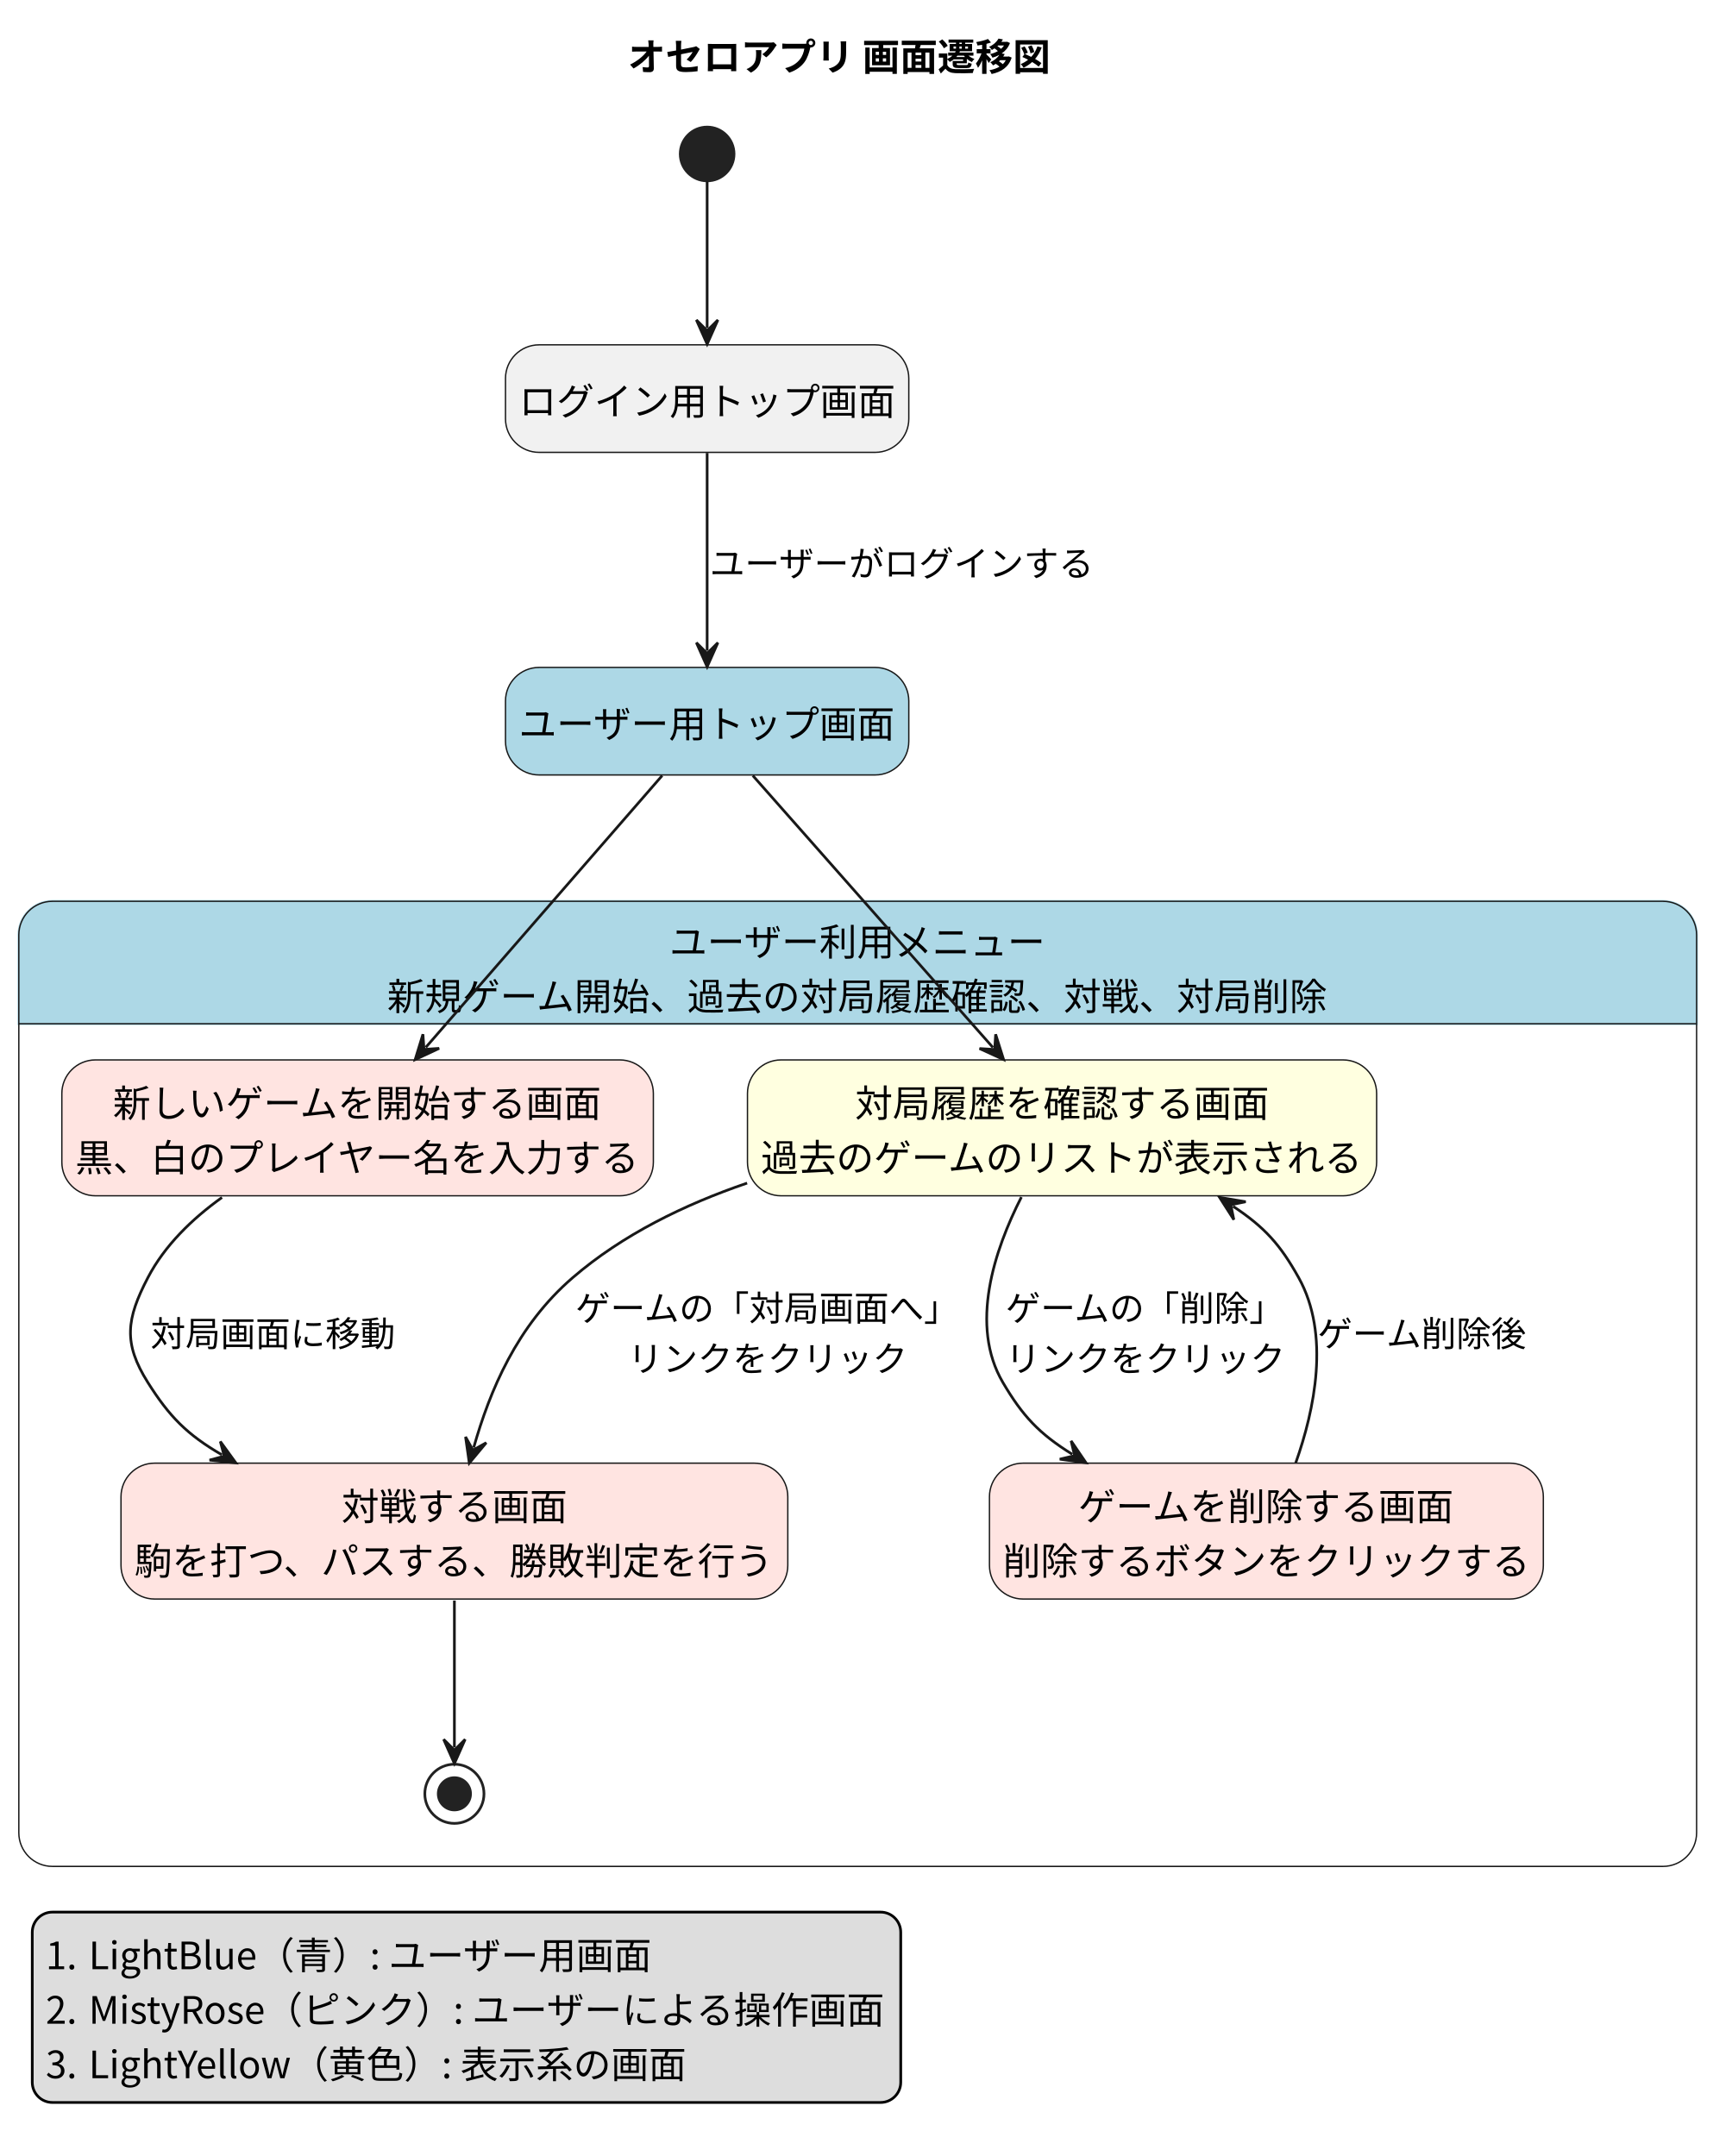
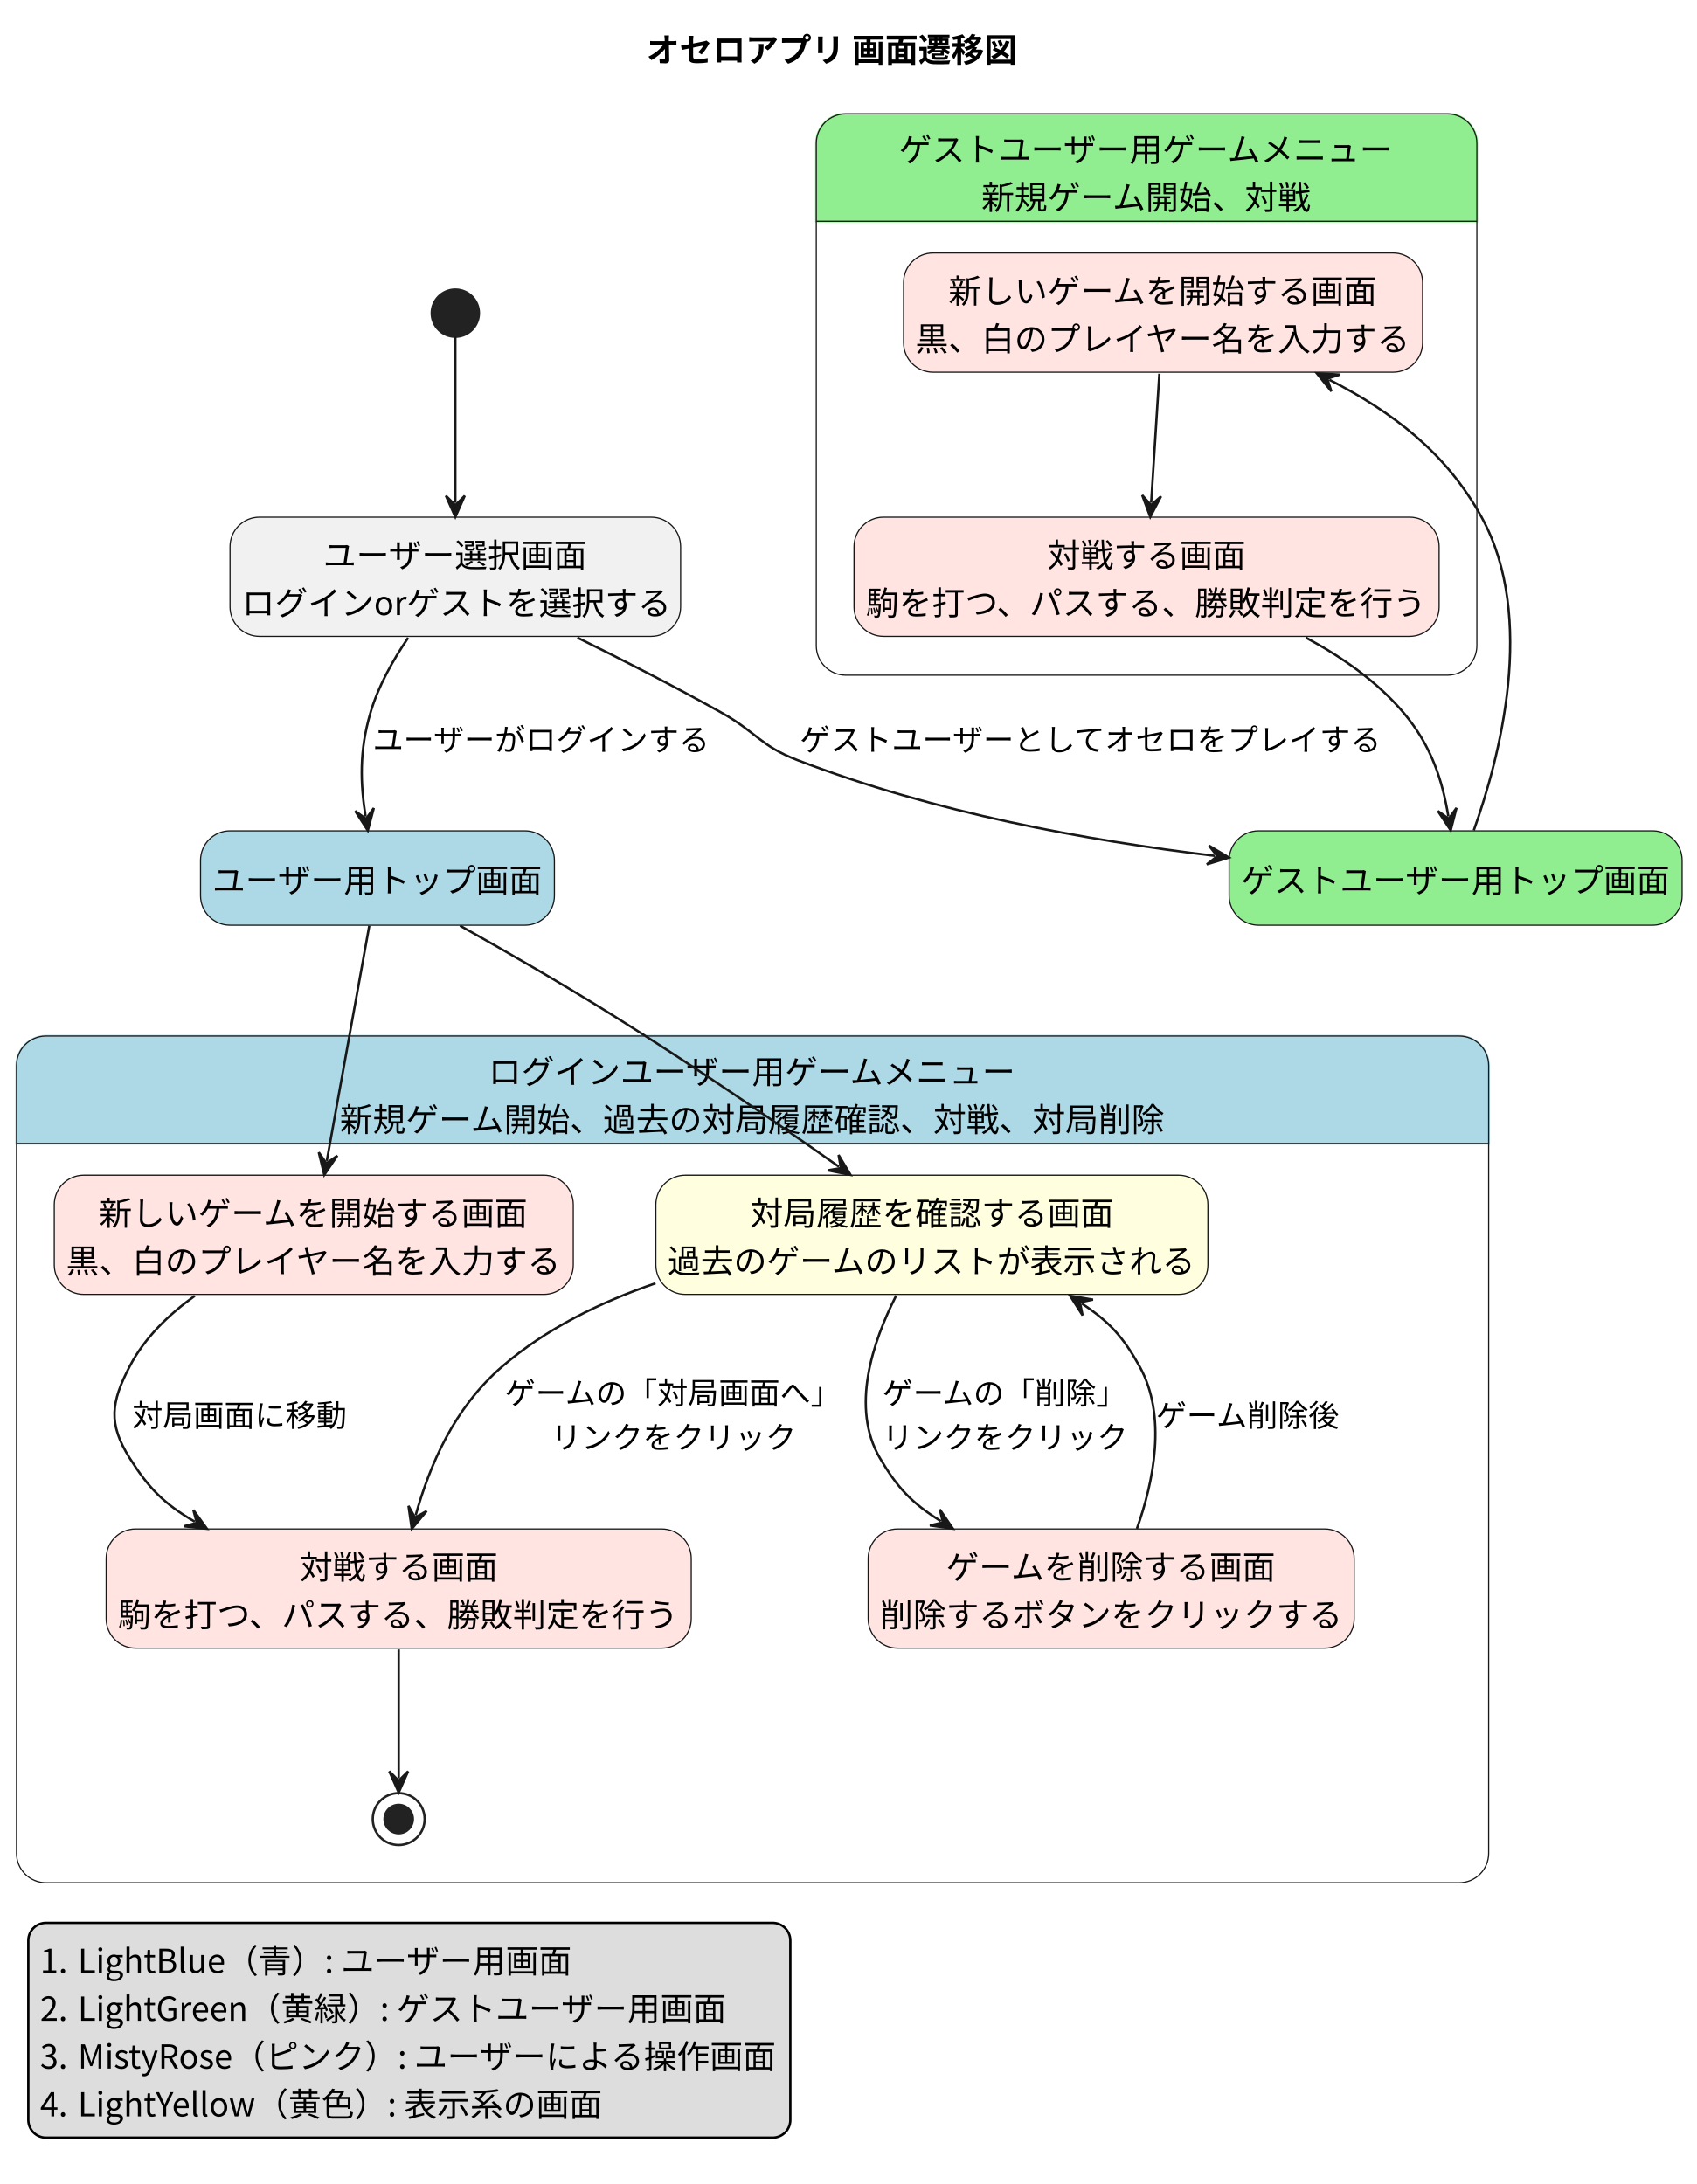
- <svg xmlns="http://www.w3.org/2000/svg" contentStyleType="text/css" height="802px" preserveAspectRatio="none" style="width:644px;height:802px;background:#FFFFFF;" version="1.1" viewBox="0 0 644 802" width="644px" zoomAndPan="magnify">
+ <svg xmlns="http://www.w3.org/2000/svg" contentStyleType="text/css" height="926px" preserveAspectRatio="none" style="width:719px;height:926px;background:#FFFFFF;" version="1.1" viewBox="0 0 719 926" width="719px" zoomAndPan="magnify">
  <defs />
  <g>
-     <text fill="#000000" font-family="Noto Sans CJK JP" font-size="14" font-weight="bold" lengthAdjust="spacing" textLength="157" x="233.5" y="26.24">オセロアプリ 画面遷移図</text>
-     <g id="cluster_GameUse">
-       <path d="M19.5,335.272 L618.5,335.272 A12.5,12.5 0 0 1 631,347.772 L631,380.816 L7,380.816 L7,347.772 A12.5,12.5 0 0 1 19.5,335.272 " fill="#ADD8E6" style="stroke:#ADD8E6;stroke-width:1.0;" />
-       <rect fill="none" height="359" rx="12.5" ry="12.5" style="stroke:#181818;stroke-width:0.5;" width="624" x="7" y="335.272" />
-       <line style="stroke:#181818;stroke-width:0.5;" x1="7" x2="631" y1="380.816" y2="380.816" />
-       <text fill="#000000" font-family="Noto Sans CJK JP" font-size="14" lengthAdjust="spacing" textLength="140" x="249" y="355.512">ユーザー利用メニュー</text>
-       <text fill="#000000" font-family="Noto Sans CJK JP" font-size="14" lengthAdjust="spacing" textLength="350" x="144" y="375.784">新規ゲーム開始、過去の対局履歴確認、対戦、対局削除</text>
+     <text fill="#000000" font-family="Noto Sans CJK JP" font-size="14" font-weight="bold" lengthAdjust="spacing" textLength="157" x="274" y="26.24">オセロアプリ 画面遷移図</text>
+     <g id="cluster_loginGameMenu">
+       <path d="M19.5,439.272 L618.5,439.272 A12.5,12.5 0 0 1 631,451.772 L631,484.816 L7,484.816 L7,451.772 A12.5,12.5 0 0 1 19.5,439.272 " fill="#ADD8E6" style="stroke:#ADD8E6;stroke-width:1.0;" />
+       <rect fill="none" height="359" rx="12.5" ry="12.5" style="stroke:#181818;stroke-width:0.5;" width="624" x="7" y="439.272" />
+       <line style="stroke:#181818;stroke-width:0.5;" x1="7" x2="631" y1="484.816" y2="484.816" />
+       <text fill="#000000" font-family="Noto Sans CJK JP" font-size="14" lengthAdjust="spacing" textLength="224" x="207" y="459.512">ログインユーザー用ゲームメニュー</text>
+       <text fill="#000000" font-family="Noto Sans CJK JP" font-size="14" lengthAdjust="spacing" textLength="350" x="144" y="479.784">新規ゲーム開始、過去の対局履歴確認、対戦、対局削除</text>
    </g>
-     <rect fill="#FFE4E1" height="50.544" rx="12.5" ry="12.5" style="stroke:#181818;stroke-width:0.5;" width="220" x="23" y="394.272" />
-     <text fill="#000000" font-family="Noto Sans CJK JP" font-size="14" lengthAdjust="spacing" textLength="182" x="42" y="415.512">新しいゲームを開始する画面</text>
-     <text fill="#000000" font-family="Noto Sans CJK JP" font-size="14" lengthAdjust="spacing" textLength="210" x="28" y="435.784">黒、白のプレイヤー名を入力する</text>
-     <rect fill="#FFE4E1" height="50.544" rx="12.5" ry="12.5" style="stroke:#181818;stroke-width:0.5;" width="248" x="45" y="544.272" />
-     <text fill="#000000" font-family="Noto Sans CJK JP" font-size="14" lengthAdjust="spacing" textLength="84" x="127" y="565.512">対戦する画面</text>
-     <text fill="#000000" font-family="Noto Sans CJK JP" font-size="14" lengthAdjust="spacing" textLength="238" x="50" y="585.784">駒を打つ、パスする、勝敗判定を行う</text>
-     <rect fill="#FFFFE0" height="50.544" rx="12.5" ry="12.5" style="stroke:#181818;stroke-width:0.5;" width="234" x="278" y="394.272" />
-     <text fill="#000000" font-family="Noto Sans CJK JP" font-size="14" lengthAdjust="spacing" textLength="154" x="318" y="415.512">対局履歴を確認する画面</text>
-     <text fill="#000000" font-family="Noto Sans CJK JP" font-size="14" lengthAdjust="spacing" textLength="224" x="283" y="435.784">過去のゲームのリストが表示される</text>
-     <rect fill="#FFE4E1" height="50.544" rx="12.5" ry="12.5" style="stroke:#181818;stroke-width:0.5;" width="206" x="368" y="544.272" />
-     <text fill="#000000" font-family="Noto Sans CJK JP" font-size="14" lengthAdjust="spacing" textLength="140" x="401" y="565.512">ゲームを削除する画面</text>
-     <text fill="#000000" font-family="Noto Sans CJK JP" font-size="14" lengthAdjust="spacing" textLength="196" x="373" y="585.784">削除するボタンをクリックする</text>
-     <ellipse cx="169" cy="667.272" fill="none" rx="11" ry="11" style="stroke:#222222;stroke-width:1.0;" />
-     <ellipse cx="169" cy="667.272" fill="#222222" rx="6" ry="6" style="stroke:#222222;stroke-width:1.0;" />
-     <ellipse cx="263" cy="57.272" fill="#222222" rx="10" ry="10" style="stroke:#222222;stroke-width:1.0;" />
-     <rect fill="#F1F1F1" height="40" rx="12.5" ry="12.5" style="stroke:#181818;stroke-width:0.5;" width="150" x="188" y="128.272" />
-     <text fill="#000000" font-family="Noto Sans CJK JP" font-size="14" lengthAdjust="spacing" textLength="140" x="193" y="154.376">ログイン用トップ画面</text>
-     <rect fill="#ADD8E6" height="40" rx="12.5" ry="12.5" style="stroke:#181818;stroke-width:0.5;" width="150" x="188" y="248.272" />
-     <text fill="#000000" font-family="Noto Sans CJK JP" font-size="14" lengthAdjust="spacing" textLength="140" x="193" y="274.376">ユーザー用トップ画面</text>
+     <g id="cluster_guestGameMenu">
+       <path d="M358.5,48.272 L613.5,48.272 A12.5,12.5 0 0 1 626,60.772 L626,93.816 L346,93.816 L346,60.772 A12.5,12.5 0 0 1 358.5,48.272 " fill="#90EE90" style="stroke:#90EE90;stroke-width:1.0;" />
+       <rect fill="none" height="238" rx="12.5" ry="12.5" style="stroke:#181818;stroke-width:0.5;" width="280" x="346" y="48.272" />
+       <line style="stroke:#181818;stroke-width:0.5;" x1="346" x2="626" y1="93.816" y2="93.816" />
+       <text fill="#000000" font-family="Noto Sans CJK JP" font-size="14" lengthAdjust="spacing" textLength="210" x="381" y="68.512">ゲストユーザー用ゲームメニュー</text>
+       <text fill="#000000" font-family="Noto Sans CJK JP" font-size="14" lengthAdjust="spacing" textLength="140" x="416" y="88.784">新規ゲーム開始、対戦</text>
+     </g>
+     <rect fill="#FFE4E1" height="50.544" rx="12.5" ry="12.5" style="stroke:#181818;stroke-width:0.5;" width="220" x="23" y="498.272" />
+     <text fill="#000000" font-family="Noto Sans CJK JP" font-size="14" lengthAdjust="spacing" textLength="182" x="42" y="519.512">新しいゲームを開始する画面</text>
+     <text fill="#000000" font-family="Noto Sans CJK JP" font-size="14" lengthAdjust="spacing" textLength="210" x="28" y="539.784">黒、白のプレイヤー名を入力する</text>
+     <rect fill="#FFE4E1" height="50.544" rx="12.5" ry="12.5" style="stroke:#181818;stroke-width:0.5;" width="248" x="45" y="648.272" />
+     <text fill="#000000" font-family="Noto Sans CJK JP" font-size="14" lengthAdjust="spacing" textLength="84" x="127" y="669.512">対戦する画面</text>
+     <text fill="#000000" font-family="Noto Sans CJK JP" font-size="14" lengthAdjust="spacing" textLength="238" x="50" y="689.784">駒を打つ、パスする、勝敗判定を行う</text>
+     <rect fill="#FFFFE0" height="50.544" rx="12.5" ry="12.5" style="stroke:#181818;stroke-width:0.5;" width="234" x="278" y="498.272" />
+     <text fill="#000000" font-family="Noto Sans CJK JP" font-size="14" lengthAdjust="spacing" textLength="154" x="318" y="519.512">対局履歴を確認する画面</text>
+     <text fill="#000000" font-family="Noto Sans CJK JP" font-size="14" lengthAdjust="spacing" textLength="224" x="283" y="539.784">過去のゲームのリストが表示される</text>
+     <rect fill="#FFE4E1" height="50.544" rx="12.5" ry="12.5" style="stroke:#181818;stroke-width:0.5;" width="206" x="368" y="648.272" />
+     <text fill="#000000" font-family="Noto Sans CJK JP" font-size="14" lengthAdjust="spacing" textLength="140" x="401" y="669.512">ゲームを削除する画面</text>
+     <text fill="#000000" font-family="Noto Sans CJK JP" font-size="14" lengthAdjust="spacing" textLength="196" x="373" y="689.784">削除するボタンをクリックする</text>
+     <ellipse cx="169" cy="771.272" fill="none" rx="11" ry="11" style="stroke:#222222;stroke-width:1.0;" />
+     <ellipse cx="169" cy="771.272" fill="#222222" rx="6" ry="6" style="stroke:#222222;stroke-width:1.0;" />
+     <rect fill="#FFE4E1" height="50.544" rx="12.5" ry="12.5" style="stroke:#181818;stroke-width:0.5;" width="220" x="383" y="107.272" />
+     <text fill="#000000" font-family="Noto Sans CJK JP" font-size="14" lengthAdjust="spacing" textLength="182" x="402" y="128.512">新しいゲームを開始する画面</text>
+     <text fill="#000000" font-family="Noto Sans CJK JP" font-size="14" lengthAdjust="spacing" textLength="210" x="388" y="148.784">黒、白のプレイヤー名を入力する</text>
+     <rect fill="#FFE4E1" height="50.544" rx="12.5" ry="12.5" style="stroke:#181818;stroke-width:0.5;" width="248" x="362" y="219.272" />
+     <text fill="#000000" font-family="Noto Sans CJK JP" font-size="14" lengthAdjust="spacing" textLength="84" x="444" y="240.512">対戦する画面</text>
+     <text fill="#000000" font-family="Noto Sans CJK JP" font-size="14" lengthAdjust="spacing" textLength="238" x="367" y="260.784">駒を打つ、パスする、勝敗判定を行う</text>
+     <ellipse cx="193" cy="132.772" fill="#222222" rx="10" ry="10" style="stroke:#222222;stroke-width:1.0;" />
+     <rect fill="#F1F1F1" height="50.544" rx="12.5" ry="12.5" style="stroke:#181818;stroke-width:0.5;" width="191" x="97.5" y="219.272" />
+     <text fill="#000000" font-family="Noto Sans CJK JP" font-size="14" lengthAdjust="spacing" textLength="112" x="137" y="240.512">ユーザー選択画面</text>
+     <text fill="#000000" font-family="Noto Sans CJK JP" font-size="14" lengthAdjust="spacing" textLength="181" x="102.5" y="260.784">ログインorゲストを選択する</text>
+     <rect fill="#ADD8E6" height="40" rx="12.5" ry="12.5" style="stroke:#181818;stroke-width:0.5;" width="150" x="85" y="352.272" />
+     <text fill="#000000" font-family="Noto Sans CJK JP" font-size="14" lengthAdjust="spacing" textLength="140" x="90" y="378.376">ユーザー用トップ画面</text>
+     <rect fill="#90EE90" height="40" rx="12.5" ry="12.5" style="stroke:#181818;stroke-width:0.5;" width="192" x="521" y="352.272" />
+     <text fill="#000000" font-family="Noto Sans CJK JP" font-size="14" lengthAdjust="spacing" textLength="182" x="526" y="378.376">ゲストユーザー用トップ画面</text>
    <g id="link_*start*_notLogin">
-       <path d="M263,67.462 C263,81.672 263,103.292 263,122.012 " fill="none" id="*start*-to-notLogin" style="stroke:#181818;stroke-width:1.0;" />
-       <polygon fill="#181818" points="263,128.012,267,119.012,263,123.012,259,119.012,263,128.012" style="stroke:#181818;stroke-width:1.0;" />
+       <path d="M193,142.772 C193,159.292 193,188.982 193,213.192 " fill="none" id="*start*-to-notLogin" style="stroke:#181818;stroke-width:1.0;" />
+       <polygon fill="#181818" points="193,219.192,197,210.192,193,214.192,189,210.192,193,219.192" style="stroke:#181818;stroke-width:1.0;" />
    </g>
    <g id="link_notLogin_user">
-       <path d="M263,168.492 C263,190.432 263,220.122 263,242.062 " fill="none" id="notLogin-to-user" style="stroke:#181818;stroke-width:1.0;" />
-       <polygon fill="#181818" points="263,248.062,267,239.062,263,243.062,259,239.062,263,248.062" style="stroke:#181818;stroke-width:1.0;" />
-       <text fill="#000000" font-family="Noto Sans CJK JP" font-size="13" lengthAdjust="spacing" textLength="143" x="264" y="214.352">ユーザーがログインする</text>
+       <path d="M173,270.422 C166.58,279.822 160.29,290.992 157,302.272 C152.23,318.622 152.741,332.136 154.971,346.206 " fill="none" id="notLogin-to-user" style="stroke:#181818;stroke-width:1.0;" />
+       <polygon fill="#181818" points="155.91,352.132,158.452,342.617,155.127,347.194,150.55,343.869,155.91,352.132" style="stroke:#181818;stroke-width:1.0;" />
+       <text fill="#000000" font-family="Noto Sans CJK JP" font-size="13" lengthAdjust="spacing" textLength="143" x="158" y="318.352">ユーザーがログインする</text>
    </g>
    <g id="link_GameHistory_playGame">
-       <path d="M277.87,440.092 C254.5,448.072 231.49,459.342 213,475.272 C192.2,493.182 182.189,517.31 176.179,538.47 " fill="none" id="GameHistory-to-playGame" style="stroke:#181818;stroke-width:1.0;" />
-       <polygon fill="#181818" points="174.54,544.242,180.847,536.677,175.906,539.432,173.151,534.491,174.54,544.242" style="stroke:#181818;stroke-width:1.0;" />
-       <text fill="#000000" font-family="Noto Sans CJK JP" font-size="13" lengthAdjust="spacing" textLength="143" x="214" y="491.352">ゲームの「対局画面へ」</text>
-       <text fill="#000000" font-family="Noto Sans CJK JP" font-size="13" lengthAdjust="spacing" textLength="104" x="233.5" y="510.176">リンクをクリック</text>
+       <path d="M277.87,544.092 C254.5,552.072 231.49,563.342 213,579.272 C192.2,597.182 182.189,621.31 176.179,642.47 " fill="none" id="GameHistory-to-playGame" style="stroke:#181818;stroke-width:1.0;" />
+       <polygon fill="#181818" points="174.54,648.242,180.847,640.677,175.906,643.432,173.151,638.491,174.54,648.242" style="stroke:#181818;stroke-width:1.0;" />
+       <text fill="#000000" font-family="Noto Sans CJK JP" font-size="13" lengthAdjust="spacing" textLength="143" x="214" y="595.352">ゲームの「対局画面へ」</text>
+       <text fill="#000000" font-family="Noto Sans CJK JP" font-size="13" lengthAdjust="spacing" textLength="104" x="233.5" y="614.176">リンクをクリック</text>
    </g>
    <g id="link_newGame_playGame">
-       <path d="M82.56,445.432 C71.51,453.352 61.26,463.262 55,475.272 C46.99,490.642 45.76,499.612 55,514.272 C62.95,526.892 69.538,533.645 82.538,541.175 " fill="none" id="newGame-to-playGame" style="stroke:#181818;stroke-width:1.0;" />
-       <polygon fill="#181818" points="87.73,544.182,81.947,536.21,83.403,541.676,77.937,543.132,87.73,544.182" style="stroke:#181818;stroke-width:1.0;" />
-       <text fill="#000000" font-family="Noto Sans CJK JP" font-size="13" lengthAdjust="spacing" textLength="91" x="56" y="500.852">対局画面に移動</text>
+       <path d="M82.56,549.432 C71.51,557.352 61.26,567.262 55,579.272 C46.99,594.642 45.76,603.612 55,618.272 C62.95,630.892 69.538,637.645 82.538,645.175 " fill="none" id="newGame-to-playGame" style="stroke:#181818;stroke-width:1.0;" />
+       <polygon fill="#181818" points="87.73,648.182,81.947,640.21,83.403,645.676,77.937,647.132,87.73,648.182" style="stroke:#181818;stroke-width:1.0;" />
+       <text fill="#000000" font-family="Noto Sans CJK JP" font-size="13" lengthAdjust="spacing" textLength="91" x="56" y="604.852">対局画面に移動</text>
    </g>
    <g id="link_GameHistory_deleteGame">
-       <path d="M379.88,445.292 C369.8,465.072 360.49,493.002 373,514.272 C380.3,526.692 386.47,533.321 398.81,540.971 " fill="none" id="GameHistory-to-deleteGame" style="stroke:#181818;stroke-width:1.0;" />
-       <polygon fill="#181818" points="403.91,544.132,398.368,535.99,399.66,541.497,394.153,542.789,403.91,544.132" style="stroke:#181818;stroke-width:1.0;" />
-       <text fill="#000000" font-family="Noto Sans CJK JP" font-size="13" lengthAdjust="spacing" textLength="104" x="374" y="491.352">ゲームの「削除」</text>
-       <text fill="#000000" font-family="Noto Sans CJK JP" font-size="13" lengthAdjust="spacing" textLength="104" x="374" y="510.176">リンクをクリック</text>
+       <path d="M379.88,549.292 C369.8,569.072 360.49,597.002 373,618.272 C380.3,630.692 386.47,637.321 398.81,644.971 " fill="none" id="GameHistory-to-deleteGame" style="stroke:#181818;stroke-width:1.0;" />
+       <polygon fill="#181818" points="403.91,648.132,398.368,639.99,399.66,645.497,394.153,646.789,403.91,648.132" style="stroke:#181818;stroke-width:1.0;" />
+       <text fill="#000000" font-family="Noto Sans CJK JP" font-size="13" lengthAdjust="spacing" textLength="104" x="374" y="595.352">ゲームの「削除」</text>
+       <text fill="#000000" font-family="Noto Sans CJK JP" font-size="13" lengthAdjust="spacing" textLength="104" x="374" y="614.176">リンクをクリック</text>
    </g>
    <g id="link_deleteGame_GameHistory">
-       <path d="M481.9,544.192 C488.93,524.372 494.79,496.432 483,475.272 C476.18,463.022 470.357,456.488 458.587,448.717 " fill="none" id="deleteGame-to-GameHistory" style="stroke:#181818;stroke-width:1.0;" />
-       <polygon fill="#181818" points="453.58,445.412,458.887,453.709,457.753,448.167,463.295,447.032,453.58,445.412" style="stroke:#181818;stroke-width:1.0;" />
-       <text fill="#000000" font-family="Noto Sans CJK JP" font-size="13" lengthAdjust="spacing" textLength="91" x="490" y="500.852">　ゲーム削除後</text>
+       <path d="M481.9,648.192 C488.93,628.372 494.79,600.432 483,579.272 C476.18,567.022 470.357,560.487 458.587,552.717 " fill="none" id="deleteGame-to-GameHistory" style="stroke:#181818;stroke-width:1.0;" />
+       <polygon fill="#181818" points="453.58,549.412,458.887,557.708,457.753,552.167,463.295,551.032,453.58,549.412" style="stroke:#181818;stroke-width:1.0;" />
+       <text fill="#000000" font-family="Noto Sans CJK JP" font-size="13" lengthAdjust="spacing" textLength="91" x="490" y="604.852">　ゲーム削除後</text>
    </g>
-     <g id="link_playGame_*end*GameUse">
-       <path d="M169,595.362 C169,615.042 169,635.632 169,650.012 " fill="none" id="playGame-to-*end*GameUse" style="stroke:#181818;stroke-width:1.0;" />
-       <polygon fill="#181818" points="169,656.012,173,647.012,169,651.012,165,647.012,169,656.012" style="stroke:#181818;stroke-width:1.0;" />
+     <g id="link_playGame_*end*loginGameMenu">
+       <path d="M169,699.362 C169,719.042 169,739.632 169,754.012 " fill="none" id="playGame-to-*end*loginGameMenu" style="stroke:#181818;stroke-width:1.0;" />
+       <polygon fill="#181818" points="169,760.012,173,751.012,169,755.012,165,751.012,169,760.012" style="stroke:#181818;stroke-width:1.0;" />
    </g>
    <g id="link_user_newGame">
-       <path d="M246.27,288.512 C222.82,315.482 184.098,360.015 158.348,389.615 " fill="none" id="user-to-newGame" style="stroke:#181818;stroke-width:1.0;" />
-       <polygon fill="#181818" points="154.41,394.142,163.335,389.977,157.692,390.37,157.299,384.726,154.41,394.142" style="stroke:#181818;stroke-width:1.0;" />
+       <path d="M156.53,392.512 C151.65,419.482 143.855,462.637 138.515,492.237 " fill="none" id="user-to-newGame" style="stroke:#181818;stroke-width:1.0;" />
+       <polygon fill="#181818" points="137.45,498.142,142.984,489.995,138.338,493.221,135.111,488.575,137.45,498.142" style="stroke:#181818;stroke-width:1.0;" />
    </g>
    <g id="link_user_GameHistory">
-       <path d="M279.99,288.512 C303.8,315.482 343.148,360.045 369.288,389.645 " fill="none" id="user-to-GameHistory" style="stroke:#181818;stroke-width:1.0;" />
-       <polygon fill="#181818" points="373.26,394.142,370.301,384.748,369.95,390.394,364.304,390.044,373.26,394.142" style="stroke:#181818;stroke-width:1.0;" />
+       <path d="M194.99,392.482 C214.61,403.472 239.42,417.732 261,431.272 C295.48,452.902 328.825,475.806 355.605,494.676 " fill="none" id="user-to-GameHistory" style="stroke:#181818;stroke-width:1.0;" />
+       <polygon fill="#181818" points="360.51,498.132,355.457,489.678,356.423,495.252,350.849,496.218,360.51,498.132" style="stroke:#181818;stroke-width:1.0;" />
    </g>
-     <rect fill="#DDDDDD" height="70.816" id="_legend" rx="7.5" ry="7.5" style="stroke:#000000;stroke-width:1.0;" width="323" x="12" y="711.272" />
-     <text fill="#000000" font-family="Noto Sans CJK JP" font-size="14" lengthAdjust="spacing" textLength="12" x="17" y="732.512">1.</text>
-     <text fill="#000000" font-family="Noto Sans CJK JP" font-size="14" lengthAdjust="spacing" textLength="211" x="33" y="732.512">LightBlue（青）: ユーザー用画面</text>
-     <text fill="#000000" font-family="Noto Sans CJK JP" font-size="14" lengthAdjust="spacing" textLength="12" x="17" y="752.784">2.</text>
-     <text fill="#000000" font-family="Noto Sans CJK JP" font-size="14" lengthAdjust="spacing" textLength="297" x="33" y="752.784">MistyRose（ピンク）: ユーザーによる操作画面</text>
-     <text fill="#000000" font-family="Noto Sans CJK JP" font-size="14" lengthAdjust="spacing" textLength="12" x="17" y="773.056">3.</text>
-     <text fill="#000000" font-family="Noto Sans CJK JP" font-size="14" lengthAdjust="spacing" textLength="223" x="33" y="773.056">LightYellow（黄色）: 表示系の画面</text>
+     <g id="link_notLogin_guestUserTop">
+       <path d="M244.73,270.352 C264.15,279.912 286.3,291.222 306,302.272 C320.63,310.472 322.34,316.262 338,322.272 C396.54,344.722 460.023,356.253 514.973,362.883 " fill="none" id="notLogin-to-guestUserTop" style="stroke:#181818;stroke-width:1.0;" />
+       <polygon fill="#181818" points="520.93,363.602,512.474,358.553,515.966,363.003,511.516,366.495,520.93,363.602" style="stroke:#181818;stroke-width:1.0;" />
+       <text fill="#000000" font-family="Noto Sans CJK JP" font-size="13" lengthAdjust="spacing" textLength="247" x="339" y="318.352">ゲストユーザーとしてオセロをプレイする</text>
+     </g>
+     <g id="link_newGuestGame_playGuestGame">
+       <path d="M491.43,158.462 C490.28,176.572 489.1,195.084 487.95,213.184 " fill="none" id="newGuestGame-to-playGuestGame" style="stroke:#181818;stroke-width:1.0;" />
+       <polygon fill="#181818" points="487.57,219.172,492.133,210.444,487.887,214.182,484.149,209.936,487.57,219.172" style="stroke:#181818;stroke-width:1.0;" />
+     </g>
+     <g id="link_guestUserTop_newGuestGame">
+       <path d="M624.69,352.082 C635.52,321.782 651.47,261.922 628,219.272 C612.88,191.812 590.151,174.666 563.501,161.026 " fill="none" id="guestUserTop-to-newGuestGame" style="stroke:#181818;stroke-width:1.0;" />
+       <polygon fill="#181818" points="558.16,158.292,564.349,165.953,562.611,160.57,567.994,158.832,558.16,158.292" style="stroke:#181818;stroke-width:1.0;" />
+     </g>
+     <g id="link_playGuestGame_guestUserTop">
+       <path d="M553.56,270.382 C568.87,278.572 583.87,289.072 595,302.272 C606.92,316.402 611.412,331.134 613.922,346.164 " fill="none" id="playGuestGame-to-guestUserTop" style="stroke:#181818;stroke-width:1.0;" />
+       <polygon fill="#181818" points="614.91,352.082,617.373,342.546,614.086,347.15,609.482,343.864,614.91,352.082" style="stroke:#181818;stroke-width:1.0;" />
+     </g>
+     <rect fill="#DDDDDD" height="91.088" id="_legend" rx="7.5" ry="7.5" style="stroke:#000000;stroke-width:1.0;" width="323" x="12" y="815.272" />
+     <text fill="#000000" font-family="Noto Sans CJK JP" font-size="14" lengthAdjust="spacing" textLength="12" x="17" y="836.512">1.</text>
+     <text fill="#000000" font-family="Noto Sans CJK JP" font-size="14" lengthAdjust="spacing" textLength="211" x="33" y="836.512">LightBlue（青）: ユーザー用画面</text>
+     <text fill="#000000" font-family="Noto Sans CJK JP" font-size="14" lengthAdjust="spacing" textLength="12" x="17" y="856.784">2.</text>
+     <text fill="#000000" font-family="Noto Sans CJK JP" font-size="14" lengthAdjust="spacing" textLength="277" x="33" y="856.784">LightGreen（黄緑）: ゲストユーザー用画面</text>
+     <text fill="#000000" font-family="Noto Sans CJK JP" font-size="14" lengthAdjust="spacing" textLength="12" x="17" y="877.056">3.</text>
+     <text fill="#000000" font-family="Noto Sans CJK JP" font-size="14" lengthAdjust="spacing" textLength="297" x="33" y="877.056">MistyRose（ピンク）: ユーザーによる操作画面</text>
+     <text fill="#000000" font-family="Noto Sans CJK JP" font-size="14" lengthAdjust="spacing" textLength="12" x="17" y="897.328">4.</text>
+     <text fill="#000000" font-family="Noto Sans CJK JP" font-size="14" lengthAdjust="spacing" textLength="223" x="33" y="897.328">LightYellow（黄色）: 表示系の画面</text>
  </g>
</svg>
